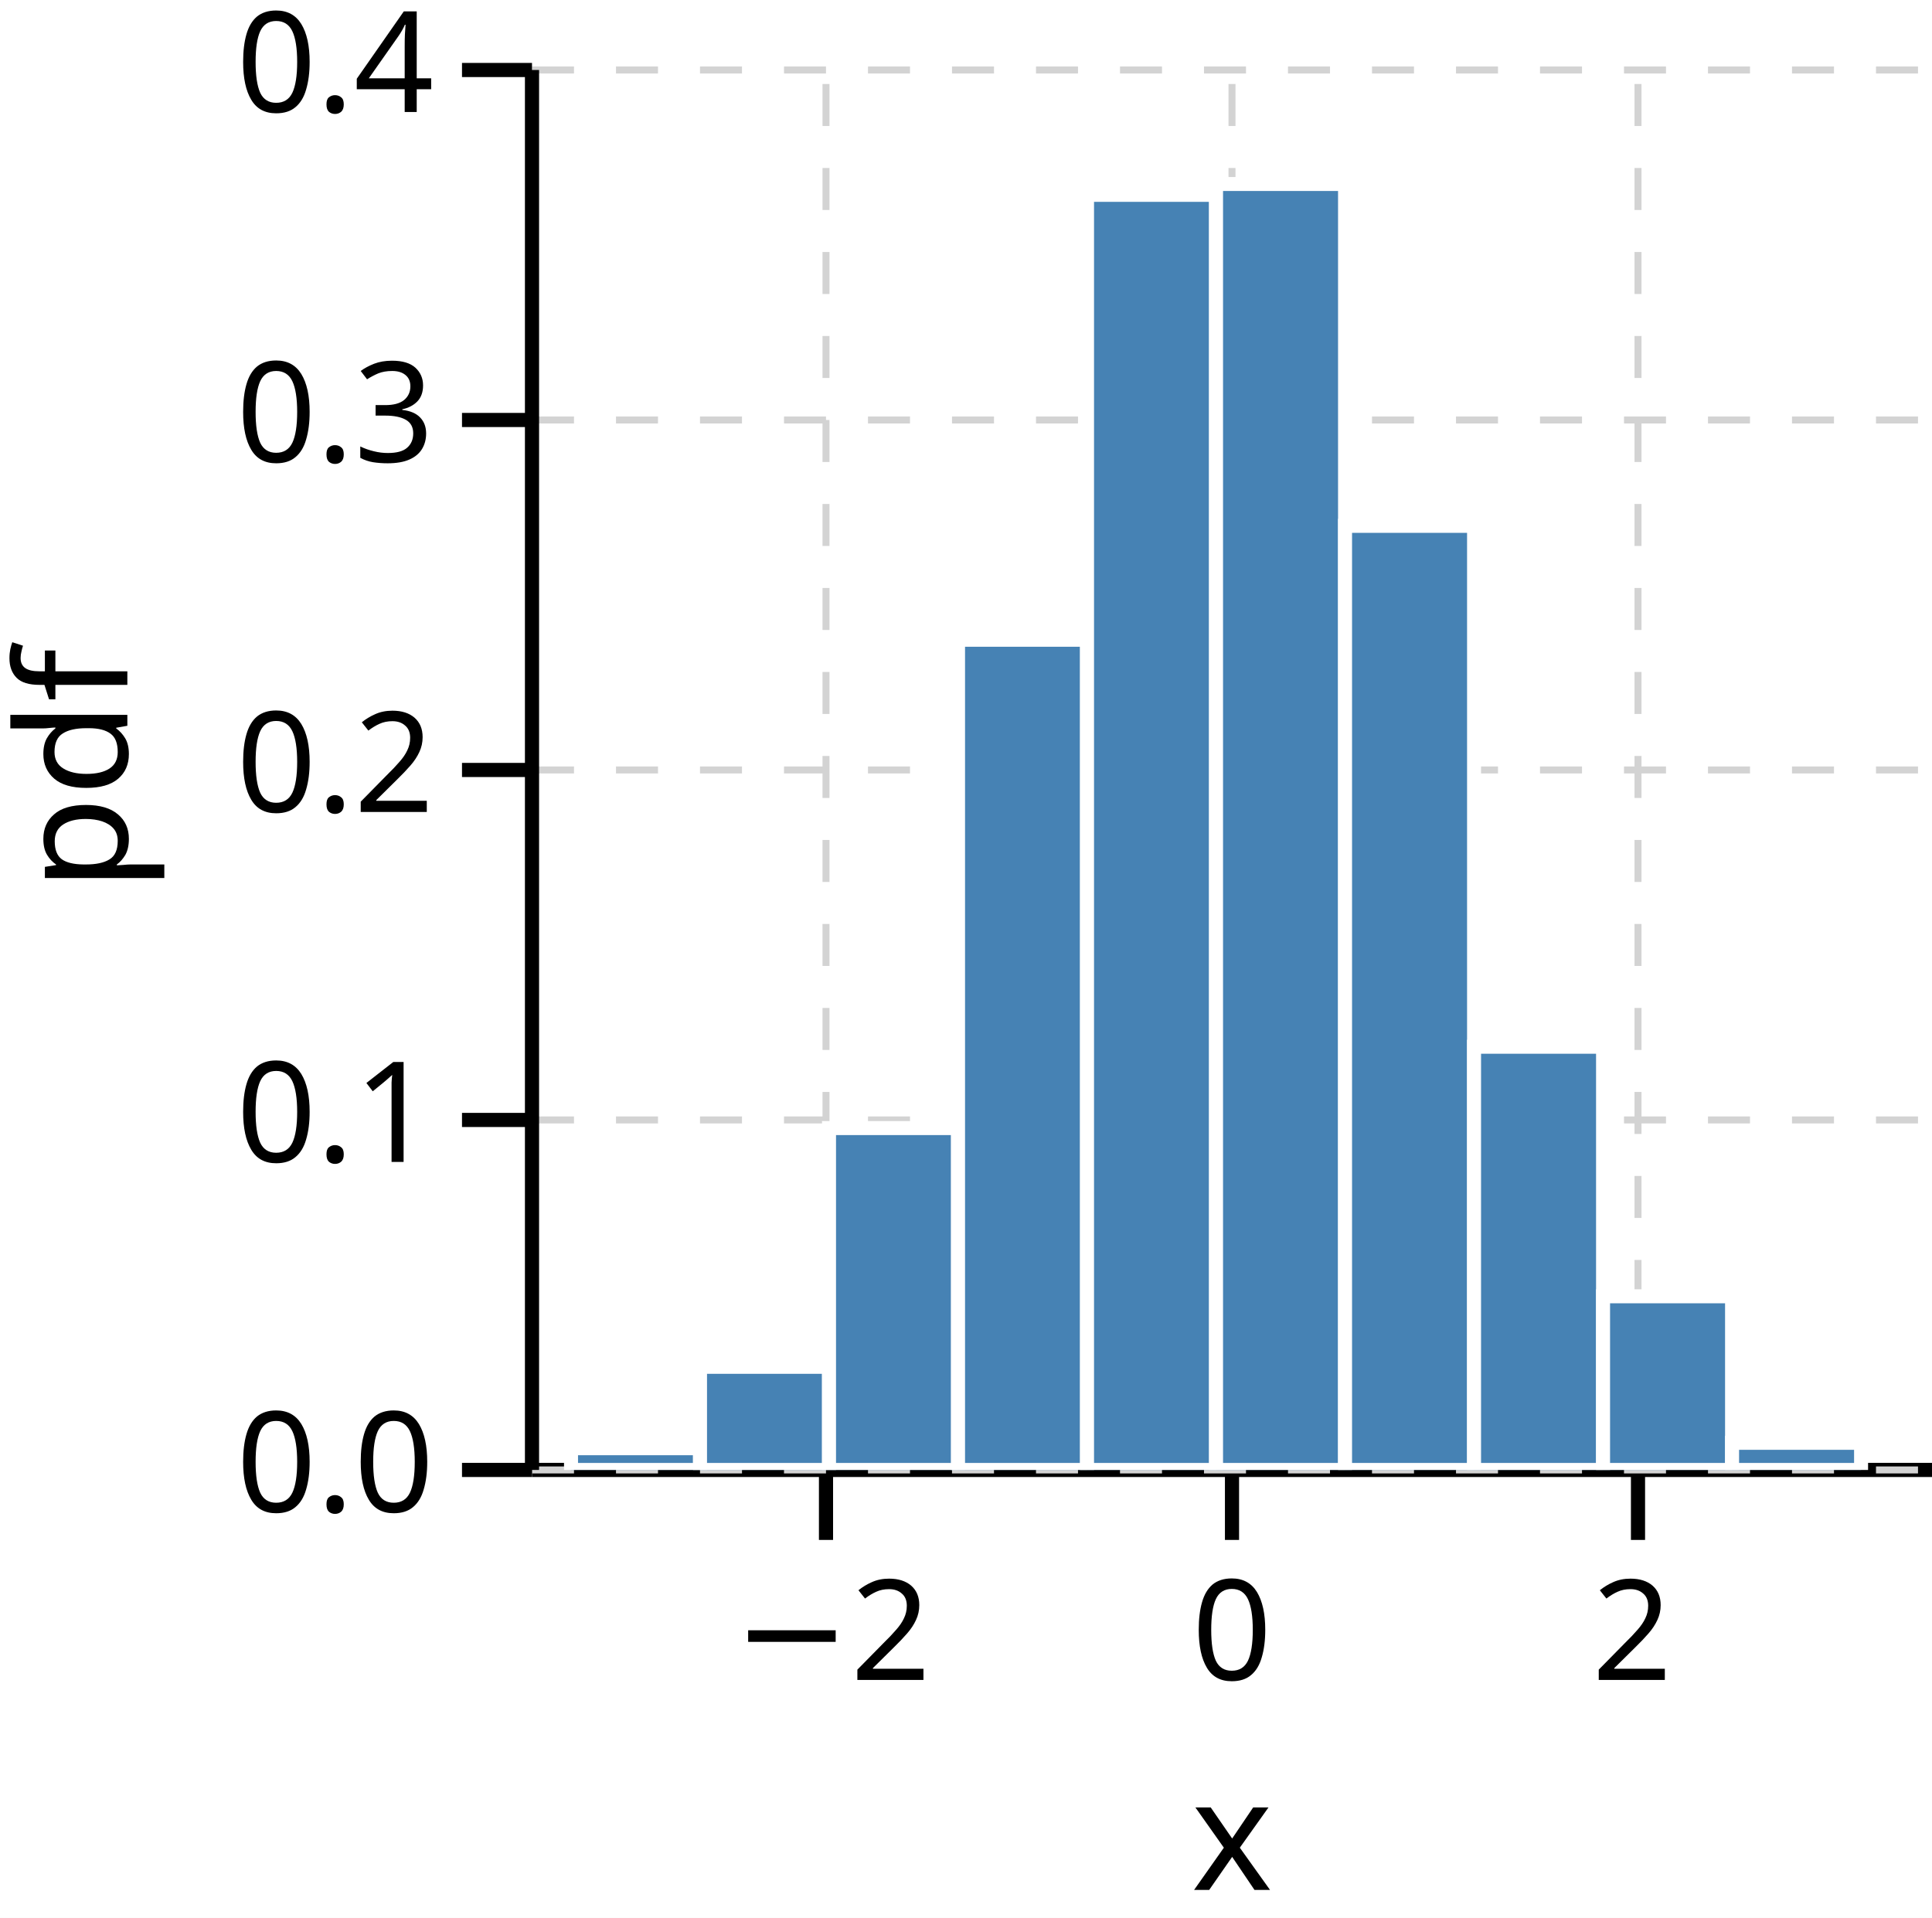
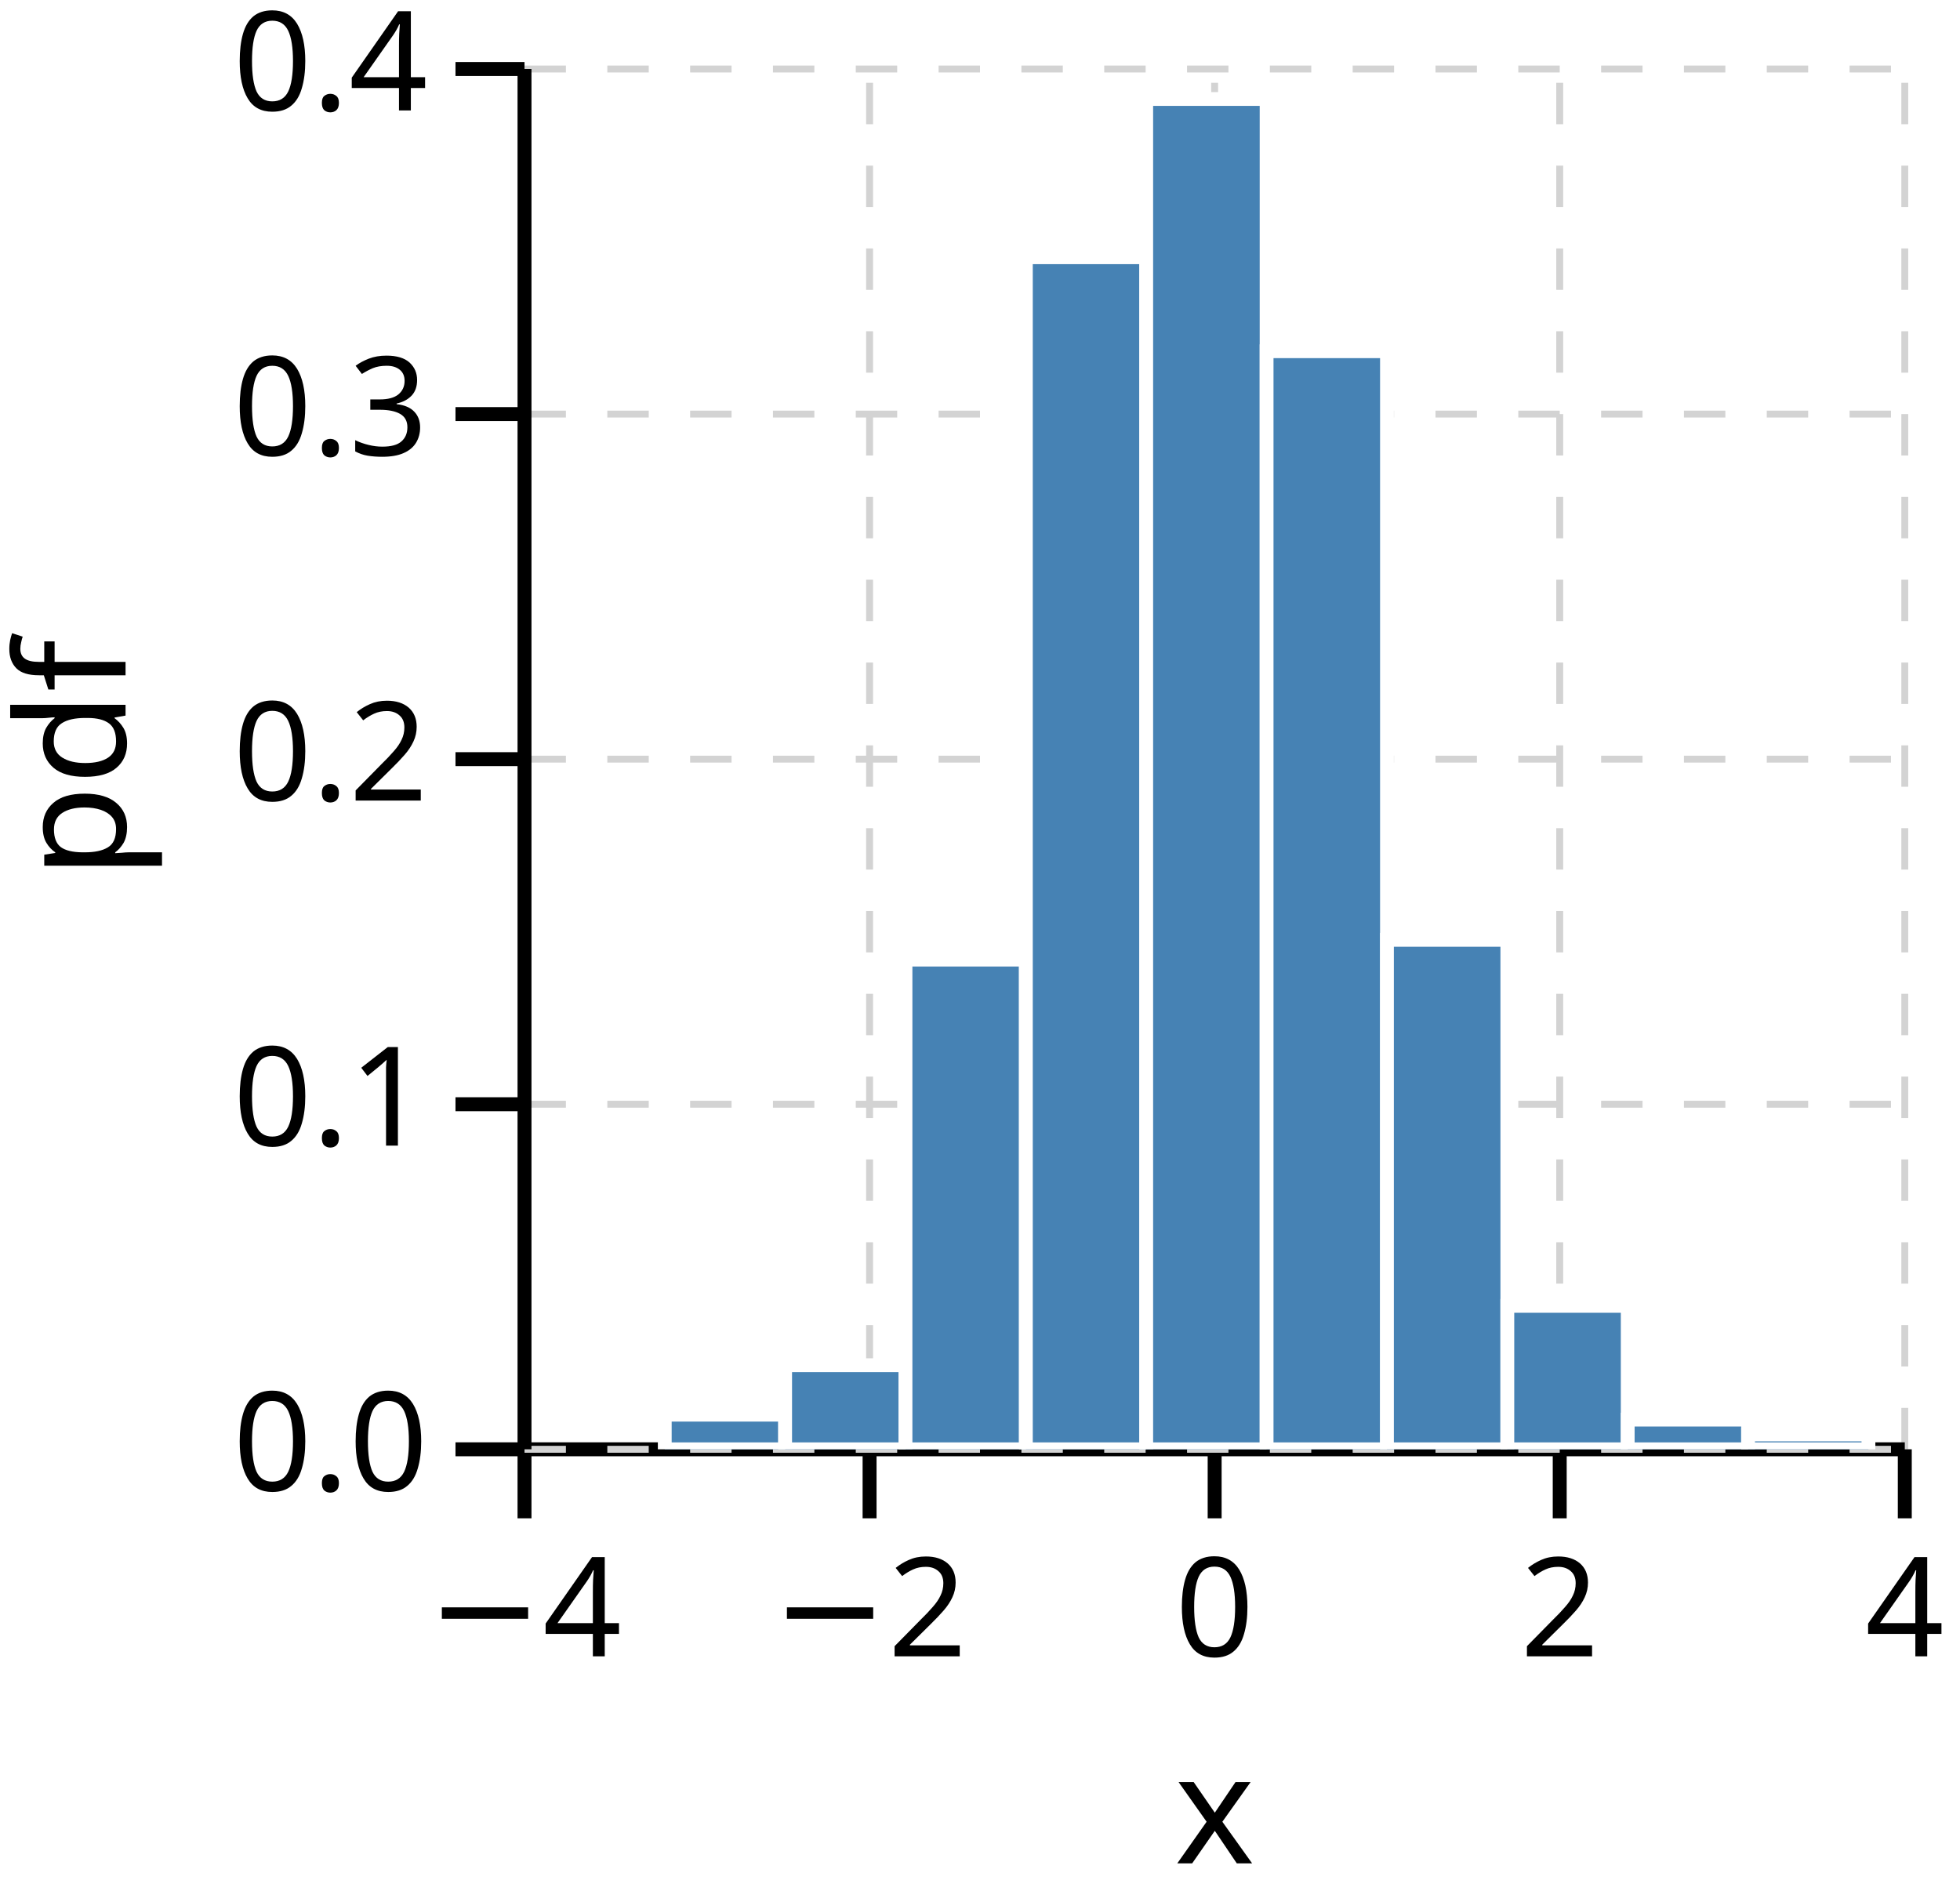
- <svg xmlns="http://www.w3.org/2000/svg" version="1.1" class="marks" width="138" height="137" viewBox="0 0 138 137">
-   <rect width="138" height="137" fill="white" />
+ <svg xmlns="http://www.w3.org/2000/svg" version="1.1" class="marks" width="142" height="137" viewBox="0 0 142 137">
+   <rect width="142" height="137" fill="white" />
  <g fill="none" stroke-miterlimit="10" transform="translate(38,5)">
    <g class="mark-group role-frame root" role="graphics-object" aria-roledescription="group mark container">
      <g transform="translate(0,0)">
        <path class="background" aria-hidden="true" d="M0,0h100v100h-100Z" />
        <g>
          <g class="mark-group role-axis" role="graphics-symbol" aria-roledescription="axis" aria-label="X-axis titled 'x' for a linear scale with values from −4 to 4">
            <g transform="translate(0,100)">
              <path class="background" aria-hidden="true" d="M0,0h0v0h0Z" pointer-events="none" />
              <g>
                <g class="mark-rule role-axis-grid" pointer-events="none">
-                   <line transform="translate(21,0)" x2="0" y2="-100" stroke="lightgray" stroke-width="0.5" stroke-dasharray="3" opacity="1" />
+                   <line transform="translate(0,0)" x2="0" y2="-100" stroke="lightgray" stroke-width="0.5" stroke-dasharray="3" opacity="1" />
+                   <line transform="translate(25,0)" x2="0" y2="-100" stroke="lightgray" stroke-width="0.5" stroke-dasharray="3" opacity="1" />
                  <line transform="translate(50,0)" x2="0" y2="-100" stroke="lightgray" stroke-width="0.5" stroke-dasharray="3" opacity="1" />
-                   <line transform="translate(79,0)" x2="0" y2="-100" stroke="lightgray" stroke-width="0.5" stroke-dasharray="3" opacity="1" />
+                   <line transform="translate(75,0)" x2="0" y2="-100" stroke="lightgray" stroke-width="0.5" stroke-dasharray="3" opacity="1" />
+                   <line transform="translate(100,0)" x2="0" y2="-100" stroke="lightgray" stroke-width="0.5" stroke-dasharray="3" opacity="1" />
                </g>
                <g class="mark-rule role-axis-tick" pointer-events="none">
-                   <line transform="translate(21,0)" x2="0" y2="5" stroke="black" stroke-width="1.01" opacity="1" />
+                   <line transform="translate(0,0)" x2="0" y2="5" stroke="black" stroke-width="1.01" opacity="1" />
+                   <line transform="translate(25,0)" x2="0" y2="5" stroke="black" stroke-width="1.01" opacity="1" />
                  <line transform="translate(50,0)" x2="0" y2="5" stroke="black" stroke-width="1.01" opacity="1" />
-                   <line transform="translate(79,0)" x2="0" y2="5" stroke="black" stroke-width="1.01" opacity="1" />
+                   <line transform="translate(75,0)" x2="0" y2="5" stroke="black" stroke-width="1.01" opacity="1" />
+                   <line transform="translate(100,0)" x2="0" y2="5" stroke="black" stroke-width="1.01" opacity="1" />
                </g>
                <g class="mark-text role-axis-label" pointer-events="none">
-                   <text text-anchor="middle" transform="translate(21.42857,15)" font-family="sans-serif" font-size="10px" font-style="normal" font-weight="400" fill="black" opacity="1">−2</text>
+                   <text text-anchor="middle" transform="translate(0,15)" font-family="sans-serif" font-size="10px" font-style="normal" font-weight="400" fill="black" opacity="1">−4</text>
+                   <text text-anchor="middle" transform="translate(25,15)" font-family="sans-serif" font-size="10px" font-style="normal" font-weight="400" fill="black" opacity="1">−2</text>
                  <text text-anchor="middle" transform="translate(50,15)" font-family="sans-serif" font-size="10px" font-style="normal" font-weight="400" fill="black" opacity="1">0</text>
-                   <text text-anchor="middle" transform="translate(78.57143,15)" font-family="sans-serif" font-size="10px" font-style="normal" font-weight="400" fill="black" opacity="1">2</text>
+                   <text text-anchor="middle" transform="translate(75,15)" font-family="sans-serif" font-size="10px" font-style="normal" font-weight="400" fill="black" opacity="1">2</text>
+                   <text text-anchor="middle" transform="translate(100,15)" font-family="sans-serif" font-size="10px" font-style="normal" font-weight="400" fill="black" opacity="1">4</text>
                </g>
                <g class="mark-rule role-axis-domain" pointer-events="none">
                  <line transform="translate(0,0)" x2="100" y2="0" stroke="black" stroke-width="1.01" opacity="1" />
                </g>
                <g class="mark-text role-axis-title" pointer-events="none">
                  <text text-anchor="middle" transform="translate(50,30)" font-family="sans-serif" font-size="11px" font-style="normal" font-weight="400" fill="black" opacity="1">x</text>
                </g>
              </g>
              <path class="foreground" aria-hidden="true" d="" pointer-events="none" display="none" />
            </g>
          </g>
          <g class="mark-group role-axis" role="graphics-symbol" aria-roledescription="axis" aria-label="Y-axis titled 'pdf' for a linear scale with values from 0.0 to 0.4">
            <g transform="translate(0,0)">
              <path class="background" aria-hidden="true" d="M0,0h0v0h0Z" pointer-events="none" />
              <g>
                <g class="mark-rule role-axis-grid" pointer-events="none">
                  <line transform="translate(0,100)" x2="100" y2="0" stroke="lightgray" stroke-width="0.5" stroke-dasharray="3" opacity="1" />
                  <line transform="translate(0,75)" x2="100" y2="0" stroke="lightgray" stroke-width="0.5" stroke-dasharray="3" opacity="1" />
                  <line transform="translate(0,50)" x2="100" y2="0" stroke="lightgray" stroke-width="0.5" stroke-dasharray="3" opacity="1" />
                  <line transform="translate(0,25)" x2="100" y2="0" stroke="lightgray" stroke-width="0.5" stroke-dasharray="3" opacity="1" />
                  <line transform="translate(0,0)" x2="100" y2="0" stroke="lightgray" stroke-width="0.5" stroke-dasharray="3" opacity="1" />
                </g>
                <g class="mark-rule role-axis-tick" pointer-events="none">
                  <line transform="translate(0,100)" x2="-5" y2="0" stroke="black" stroke-width="1.01" opacity="1" />
                  <line transform="translate(0,75)" x2="-5" y2="0" stroke="black" stroke-width="1.01" opacity="1" />
                  <line transform="translate(0,50)" x2="-5" y2="0" stroke="black" stroke-width="1.01" opacity="1" />
                  <line transform="translate(0,25)" x2="-5" y2="0" stroke="black" stroke-width="1.01" opacity="1" />
                  <line transform="translate(0,0)" x2="-5" y2="0" stroke="black" stroke-width="1.01" opacity="1" />
                </g>
                <g class="mark-text role-axis-label" pointer-events="none">
                  <text text-anchor="end" transform="translate(-7,103)" font-family="sans-serif" font-size="10px" font-style="normal" font-weight="400" fill="black" opacity="1">0.0</text>
                  <text text-anchor="end" transform="translate(-7,78)" font-family="sans-serif" font-size="10px" font-style="normal" font-weight="400" fill="black" opacity="1">0.1</text>
                  <text text-anchor="end" transform="translate(-7,53)" font-family="sans-serif" font-size="10px" font-style="normal" font-weight="400" fill="black" opacity="1">0.2</text>
                  <text text-anchor="end" transform="translate(-7,28)" font-family="sans-serif" font-size="10px" font-style="normal" font-weight="400" fill="black" opacity="1">0.3</text>
                  <text text-anchor="end" transform="translate(-7,3)" font-family="sans-serif" font-size="10px" font-style="normal" font-weight="400" fill="black" opacity="1">0.4</text>
                </g>
                <g class="mark-rule role-axis-domain" pointer-events="none">
                  <line transform="translate(0,100)" x2="0" y2="-100" stroke="black" stroke-width="1.01" opacity="1" />
                </g>
                <g class="mark-text role-axis-title" pointer-events="none">
                  <text text-anchor="middle" transform="translate(-26.90332,50) rotate(-90) translate(0,-2)" font-family="sans-serif" font-size="11px" font-style="normal" font-weight="400" fill="black" opacity="1">pdf</text>
                </g>
              </g>
              <path class="foreground" aria-hidden="true" d="" pointer-events="none" display="none" />
            </g>
          </g>
          <g class="mark-group role-scope" clip-path="url(#clip1)" role="graphics-object" aria-roledescription="group mark container">
            <g transform="translate(0,0)">
              <path class="background" aria-hidden="true" d="M0,0h0v0h0Z" />
              <g>
                <g class="mark-rect role-mark" role="graphics-symbol" aria-roledescription="rect mark container">
-                   <path d="M2.787,98.45h9.215v1.55h-9.215Z" fill="#4682b4" stroke="white" stroke-width="1" opacity="1" />
-                   <path d="M12.001,92.636h9.215v7.364h-9.215Z" fill="#4682b4" stroke="white" stroke-width="1" opacity="1" />
-                   <path d="M21.216,75.582h9.215v24.418h-9.215Z" fill="#4682b4" stroke="white" stroke-width="1" opacity="1" />
-                   <path d="M30.431,40.7h9.215v59.3h-9.215Z" fill="#4682b4" stroke="white" stroke-width="1" opacity="1" />
-                   <path d="M39.645,8.919h9.215v91.081h-9.215Z" fill="#4682b4" stroke="white" stroke-width="1" opacity="1" />
-                   <path d="M48.86,8.143h9.215v91.857h-9.215Z" fill="#4682b4" stroke="white" stroke-width="1" opacity="1" />
-                   <path d="M58.075,32.561h9.215v67.439h-9.215Z" fill="#4682b4" stroke="white" stroke-width="1" opacity="1" />
-                   <path d="M67.289,69.769h9.215v30.231h-9.215Z" fill="#4682b4" stroke="white" stroke-width="1" opacity="1" />
-                   <path d="M76.504,87.597h9.215v12.403h-9.215Z" fill="#4682b4" stroke="white" stroke-width="1" opacity="1" />
-                   <path d="M85.719,98.062h9.215v1.938h-9.215Z" fill="#4682b4" stroke="white" stroke-width="1" opacity="1" />
+                   <path d="M10.161,97.492h8.721v2.508h-8.721Z" fill="#4682b4" stroke="white" stroke-width="1" opacity="1" />
+                   <path d="M18.882,93.908h8.721v6.092h-8.721Z" fill="#4682b4" stroke="white" stroke-width="1" opacity="1" />
+                   <path d="M27.602,64.523h8.721v35.477h-8.721Z" fill="#4682b4" stroke="white" stroke-width="1" opacity="1" />
+                   <path d="M36.323,13.638h8.721v86.362h-8.721Z" fill="#4682b4" stroke="white" stroke-width="1" opacity="1" />
+                   <path d="M45.043,2.171h8.721v97.829h-8.721Z" fill="#4682b4" stroke="white" stroke-width="1" opacity="1" />
+                   <path d="M53.764,20.447h8.721v79.553h-8.721Z" fill="#4682b4" stroke="white" stroke-width="1" opacity="1" />
+                   <path d="M62.484,63.09h8.721v36.91h-8.721Z" fill="#4682b4" stroke="white" stroke-width="1" opacity="1" />
+                   <path d="M71.205,89.608h8.721v10.392h-8.721Z" fill="#4682b4" stroke="white" stroke-width="1" opacity="1" />
+                   <path d="M79.926,97.85h8.721v2.15h-8.721Z" fill="#4682b4" stroke="white" stroke-width="1" opacity="1" />
+                   <path d="M88.646,98.925h8.721v1.075h-8.721Z" fill="#4682b4" stroke="white" stroke-width="1" opacity="1" />
                </g>
              </g>
              <path class="foreground" aria-hidden="true" d="" display="none" />
            </g>
          </g>
        </g>
        <path class="foreground" aria-hidden="true" d="" display="none" />
      </g>
    </g>
  </g>
  <defs>
    <clipPath id="clip1">
      <rect x="0" y="0" width="100" height="100" />
    </clipPath>
  </defs>
</svg>
